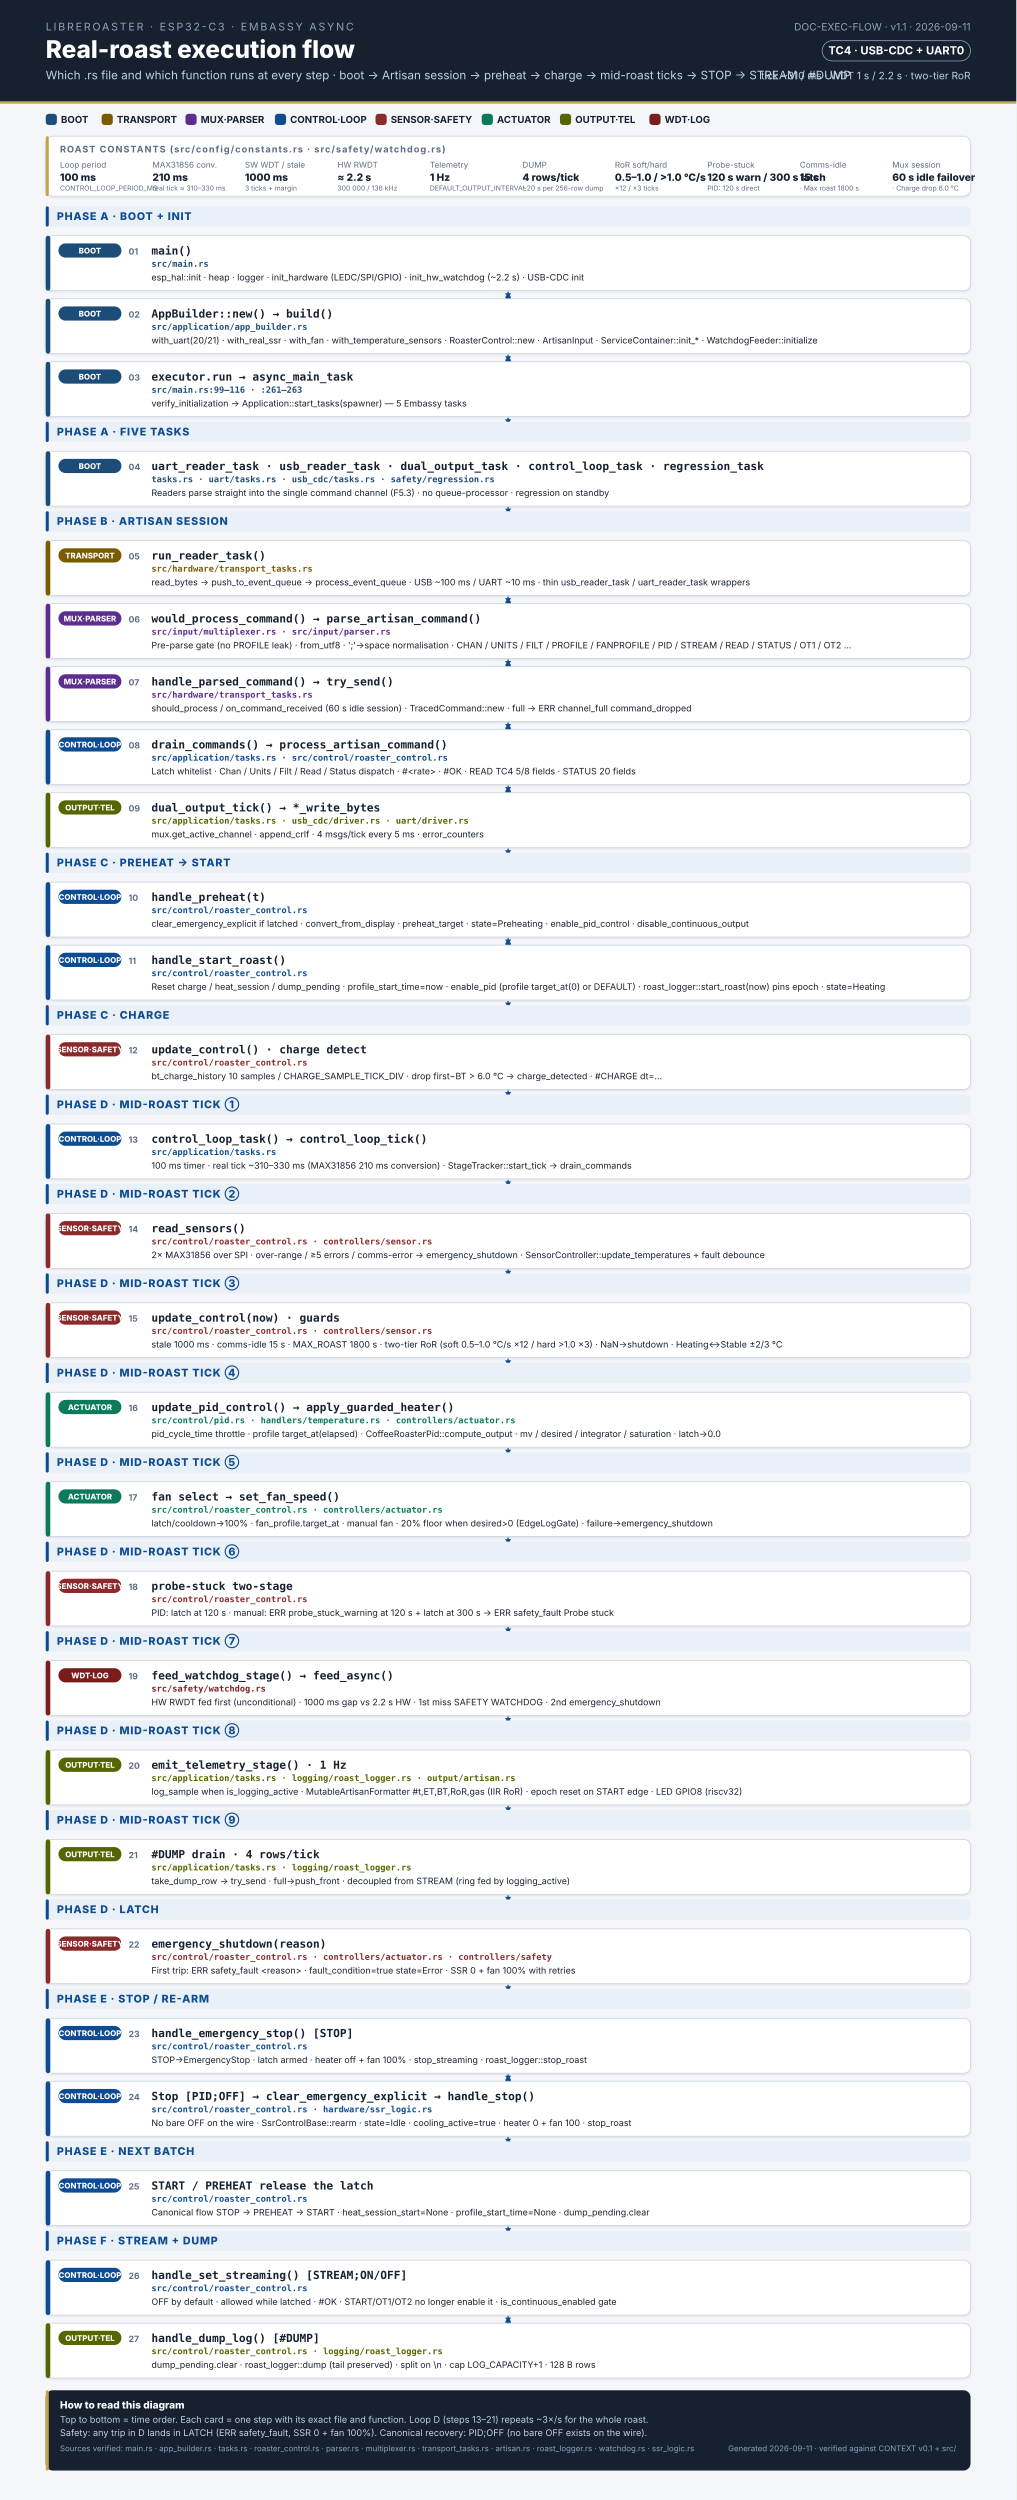
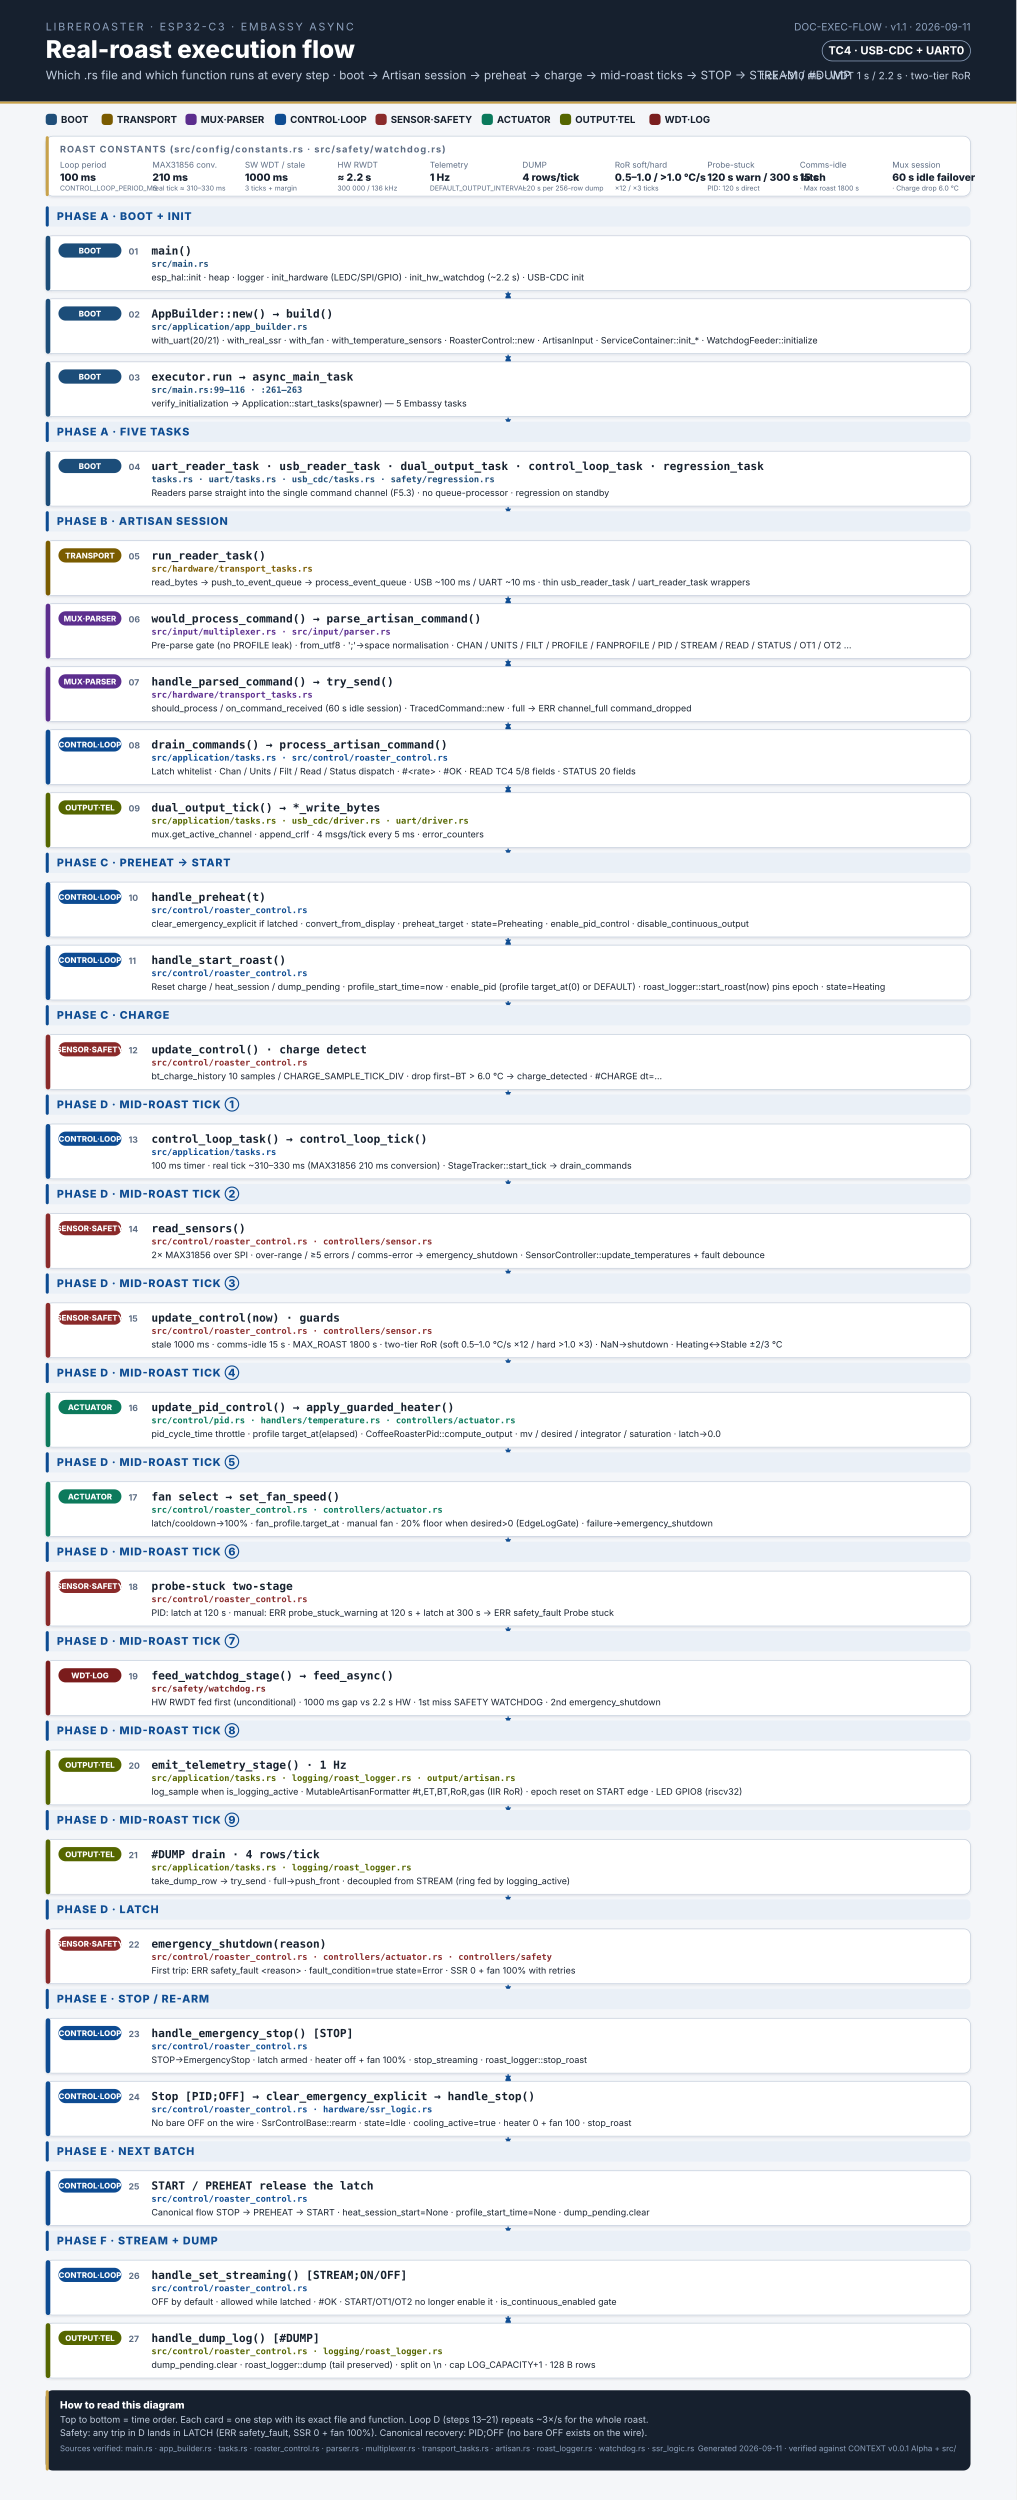
<svg xmlns="http://www.w3.org/2000/svg" width="2000" height="4920" viewBox="0 0 2000 4920" font-family="Inter, 'Segoe UI', Helvetica, Arial, sans-serif">
  <defs>
    <filter id="card" x="-2%" y="-4%" width="104%" height="110%">
      <feDropShadow dx="0" dy="2" stdDeviation="3" flood-color="#16202E" flood-opacity="0.10" />
    </filter>
  </defs>
  <rect width="2000" height="4920" fill="#F4F6F9" />
  <rect x="0" y="0" width="2000" height="200" fill="#16202E" />
  <rect x="0" y="200" width="2000" height="4" fill="#C8A24B" />
  <text x="90" y="60" fill="#8FA3BF" font-size="21" letter-spacing="3.5">LIBREROASTER · ESP32-C3 · EMBASSY ASYNC</text>
  <text x="90" y="114" fill="#FFFFFF" font-size="48" font-weight="800">Real-roast execution flow</text>
  <text x="90" y="156" fill="#C6D2E3" font-size="23">Which .rs file and which function runs at every step · boot → Artisan session → preheat → charge → mid-roast ticks → STOP → STREAM / #DUMP</text>
  <text x="1910" y="60" fill="#8FA3BF" font-size="20" text-anchor="end">DOC-EXEC-FLOW · v1.1 · 2026-09-11</text>
  <rect x="1618" y="80" width="292" height="40" rx="20" fill="none" stroke="#8FA3BF" stroke-width="1.5" />
  <text x="1764" y="107" fill="#FFFFFF" font-size="22" font-weight="700" text-anchor="middle">TC4 · USB-CDC + UART0</text>
  <text x="1910" y="156" fill="#C6D2E3" font-size="20" text-anchor="end">tick ~310 ms · WDT 1 s / 2.2 s · two-tier RoR</text>
  <g font-size="19" font-weight="700">
    <rect x="90" y="224" width="22" height="22" rx="6" fill="#1F4E79" />
    <text x="120" y="242" fill="#16202E">BOOT</text>
    <rect x="200" y="224" width="22" height="22" rx="6" fill="#7A5B00" />
    <text x="230" y="242" fill="#16202E">TRANSPORT</text>
    <rect x="365" y="224" width="22" height="22" rx="6" fill="#5B2D8E" />
    <text x="395" y="242" fill="#16202E">MUX·PARSER</text>
    <rect x="541" y="224" width="22" height="22" rx="6" fill="#0E4C92" />
    <text x="571" y="242" fill="#16202E">CONTROL·LOOP</text>
    <rect x="739" y="224" width="22" height="22" rx="6" fill="#8A2B2B" />
    <text x="769" y="242" fill="#16202E">SENSOR·SAFETY</text>
    <rect x="948" y="224" width="22" height="22" rx="6" fill="#0A7A5C" />
    <text x="978" y="242" fill="#16202E">ACTUATOR</text>
    <rect x="1102" y="224" width="22" height="22" rx="6" fill="#556600" />
    <text x="1132" y="242" fill="#16202E">OUTPUT·TEL</text>
    <rect x="1278" y="224" width="22" height="22" rx="6" fill="#7A1F1F" />
    <text x="1308" y="242" fill="#16202E">WDT·LOG</text>
  </g>
  <rect x="90" y="268" width="1820" height="118" rx="14" fill="#FFFFFF" stroke="#C9D2DE" stroke-width="1.5" filter="url(#card)" />
  <rect x="90" y="268" width="6" height="118" rx="3" fill="#C8A24B" />
  <text x="118" y="300" fill="#5B6B82" font-size="18" font-weight="700" letter-spacing="2">ROAST CONSTANTS (src/config/constants.rs · src/safety/watchdog.rs)</text>
  <text x="118" y="330" fill="#5B6B82" font-size="16">Loop period</text>
  <text x="118" y="356" fill="#16202E" font-size="20" font-weight="800">100 ms</text>
  <text x="118" y="375" fill="#5B6B82" font-size="13.5">CONTROL_LOOP_PERIOD_MS</text>
  <text x="300" y="330" fill="#5B6B82" font-size="16">MAX31856 conv.</text>
  <text x="300" y="356" fill="#16202E" font-size="20" font-weight="800">210 ms</text>
  <text x="300" y="375" fill="#5B6B82" font-size="13.5">real tick ≈ 310–330 ms</text>
  <text x="482" y="330" fill="#5B6B82" font-size="16">SW WDT / stale</text>
  <text x="482" y="356" fill="#16202E" font-size="20" font-weight="800">1000 ms</text>
  <text x="482" y="375" fill="#5B6B82" font-size="13.5">3 ticks + margin</text>
  <text x="664" y="330" fill="#5B6B82" font-size="16">HW RWDT</text>
  <text x="664" y="356" fill="#16202E" font-size="20" font-weight="800">≈ 2.2 s</text>
  <text x="664" y="375" fill="#5B6B82" font-size="13.5">300 000 / 136 kHz</text>
  <text x="846" y="330" fill="#5B6B82" font-size="16">Telemetry</text>
  <text x="846" y="356" fill="#16202E" font-size="20" font-weight="800">1 Hz</text>
  <text x="846" y="375" fill="#5B6B82" font-size="13.5">DEFAULT_OUTPUT_INTERVAL</text>
  <text x="1028" y="330" fill="#5B6B82" font-size="16">DUMP</text>
  <text x="1028" y="356" fill="#16202E" font-size="20" font-weight="800">4 rows/tick</text>
  <text x="1028" y="375" fill="#5B6B82" font-size="13.5">~20 s per 256-row dump</text>
  <text x="1210" y="330" fill="#5B6B82" font-size="16">RoR soft/hard</text>
  <text x="1210" y="356" fill="#16202E" font-size="20" font-weight="800">0.5–1.0 / &gt;1.0 °C/s</text>
  <text x="1210" y="375" fill="#5B6B82" font-size="13.5">×12 / ×3 ticks</text>
  <text x="1392" y="330" fill="#5B6B82" font-size="16">Probe-stuck</text>
  <text x="1392" y="356" fill="#16202E" font-size="20" font-weight="800">120 s warn / 300 s latch</text>
  <text x="1392" y="375" fill="#5B6B82" font-size="13.5">PID: 120 s direct</text>
  <text x="1574" y="330" fill="#5B6B82" font-size="16">Comms-idle</text>
  <text x="1574" y="356" fill="#16202E" font-size="20" font-weight="800">15 s</text>
  <text x="1574" y="375" fill="#5B6B82" font-size="13.5">· Max roast 1800 s</text>
  <text x="1756" y="330" fill="#5B6B82" font-size="16">Mux session</text>
  <text x="1756" y="356" fill="#16202E" font-size="20" font-weight="800">60 s idle failover</text>
  <text x="1756" y="375" fill="#5B6B82" font-size="13.5">· Charge drop 6.0 °C</text>
  <rect x="90" y="406" width="1820" height="40" rx="9" fill="#EAF0F7" />
  <rect x="90" y="406" width="6" height="40" rx="3" fill="#0E4C92" />
  <text x="112" y="433" fill="#0E4C92" font-size="21" font-weight="800" letter-spacing="1.5">PHASE A · BOOT + INIT</text>
  <g filter="url(#card)">
    <rect x="90" y="464" width="1820" height="108" rx="13" fill="#FFFFFF" stroke="#C9D2DE" stroke-width="1.5" />
    <rect x="90" y="464" width="9" height="108" rx="4.5" fill="#1F4E79" />
    <rect x="115" y="479" width="124" height="28" rx="14" fill="#1F4E79" />
    <text x="177" y="499" fill="#fff" font-size="15.5" font-weight="800" text-anchor="middle">BOOT</text>
    <text x="253" y="501" fill="#5B6B82" font-size="17" font-weight="700">01</text>
    <text x="298" y="501" fill="#16202E" font-size="22" font-weight="800" font-family="'JetBrains Mono', Consolas, monospace">main()</text>
    <text x="298" y="525" fill="#1F4E79" font-size="17" font-weight="700" font-family="'JetBrains Mono', Consolas, monospace">src/main.rs</text>
    <text x="298" y="552" fill="#16202E" font-size="17.5">esp_hal::init · heap · logger · init_hardware (LEDC/SPI/GPIO) · init_hw_watchdog (~2.2 s) · USB-CDC init</text>
  </g>
  <line x1="1000" y1="574" x2="1000" y2="586" stroke="#0E4C92" stroke-width="2.5" />
  <circle cx="1000" cy="586" r="5.5" fill="#0E4C92" />
  <polygon points="994,577 1006,577 1000,586" fill="#0E4C92" />
  <g filter="url(#card)">
    <rect x="90" y="588" width="1820" height="108" rx="13" fill="#FFFFFF" stroke="#C9D2DE" stroke-width="1.5" />
    <rect x="90" y="588" width="9" height="108" rx="4.5" fill="#1F4E79" />
    <rect x="115" y="603" width="124" height="28" rx="14" fill="#1F4E79" />
    <text x="177" y="623" fill="#fff" font-size="15.5" font-weight="800" text-anchor="middle">BOOT</text>
    <text x="253" y="625" fill="#5B6B82" font-size="17" font-weight="700">02</text>
    <text x="298" y="625" fill="#16202E" font-size="22" font-weight="800" font-family="'JetBrains Mono', Consolas, monospace">AppBuilder::new() → build()</text>
    <text x="298" y="649" fill="#1F4E79" font-size="17" font-weight="700" font-family="'JetBrains Mono', Consolas, monospace">src/application/app_builder.rs</text>
    <text x="298" y="676" fill="#16202E" font-size="17.5">with_uart(20/21) · with_real_ssr · with_fan · with_temperature_sensors · RoasterControl::new · ArtisanInput · ServiceContainer::init_* · WatchdogFeeder::initialize</text>
  </g>
  <line x1="1000" y1="698" x2="1000" y2="710" stroke="#0E4C92" stroke-width="2.5" />
  <circle cx="1000" cy="710" r="5.5" fill="#0E4C92" />
  <polygon points="994,701 1006,701 1000,710" fill="#0E4C92" />
  <g filter="url(#card)">
    <rect x="90" y="712" width="1820" height="108" rx="13" fill="#FFFFFF" stroke="#C9D2DE" stroke-width="1.5" />
    <rect x="90" y="712" width="9" height="108" rx="4.5" fill="#1F4E79" />
    <rect x="115" y="727" width="124" height="28" rx="14" fill="#1F4E79" />
    <text x="177" y="747" fill="#fff" font-size="15.5" font-weight="800" text-anchor="middle">BOOT</text>
    <text x="253" y="749" fill="#5B6B82" font-size="17" font-weight="700">03</text>
    <text x="298" y="749" fill="#16202E" font-size="22" font-weight="800" font-family="'JetBrains Mono', Consolas, monospace">executor.run → async_main_task</text>
    <text x="298" y="773" fill="#1F4E79" font-size="17" font-weight="700" font-family="'JetBrains Mono', Consolas, monospace">src/main.rs:99–116 · :261–263</text>
    <text x="298" y="800" fill="#16202E" font-size="17.5">verify_initialization → Application::start_tasks(spawner) — 5 Embassy tasks</text>
  </g>
  <line x1="1000" y1="822" x2="1000" y2="834" stroke="#0E4C92" stroke-width="2.5" />
  <circle cx="1000" cy="834" r="5.5" fill="#0E4C92" />
  <polygon points="994,825 1006,825 1000,834" fill="#0E4C92" />
  <rect x="90" y="830" width="1820" height="40" rx="9" fill="#EAF0F7" />
  <rect x="90" y="830" width="6" height="40" rx="3" fill="#0E4C92" />
  <text x="112" y="857" fill="#0E4C92" font-size="21" font-weight="800" letter-spacing="1.5">PHASE A · FIVE TASKS</text>
  <g filter="url(#card)">
    <rect x="90" y="888" width="1820" height="108" rx="13" fill="#FFFFFF" stroke="#C9D2DE" stroke-width="1.5" />
    <rect x="90" y="888" width="9" height="108" rx="4.5" fill="#1F4E79" />
    <rect x="115" y="903" width="124" height="28" rx="14" fill="#1F4E79" />
    <text x="177" y="923" fill="#fff" font-size="15.5" font-weight="800" text-anchor="middle">BOOT</text>
    <text x="253" y="925" fill="#5B6B82" font-size="17" font-weight="700">04</text>
    <text x="298" y="925" fill="#16202E" font-size="22" font-weight="800" font-family="'JetBrains Mono', Consolas, monospace">uart_reader_task · usb_reader_task · dual_output_task · control_loop_task · regression_task</text>
    <text x="298" y="949" fill="#1F4E79" font-size="17" font-weight="700" font-family="'JetBrains Mono', Consolas, monospace">tasks.rs · uart/tasks.rs · usb_cdc/tasks.rs · safety/regression.rs</text>
    <text x="298" y="976" fill="#16202E" font-size="17.5">Readers parse straight into the single command channel (F5.3) · no queue-processor · regression on standby</text>
  </g>
  <line x1="1000" y1="998" x2="1000" y2="1010" stroke="#0E4C92" stroke-width="2.5" />
  <circle cx="1000" cy="1010" r="5.5" fill="#0E4C92" />
  <polygon points="994,1001 1006,1001 1000,1010" fill="#0E4C92" />
  <rect x="90" y="1006" width="1820" height="40" rx="9" fill="#EAF0F7" />
  <rect x="90" y="1006" width="6" height="40" rx="3" fill="#0E4C92" />
  <text x="112" y="1033" fill="#0E4C92" font-size="21" font-weight="800" letter-spacing="1.5">PHASE B · ARTISAN SESSION</text>
  <g filter="url(#card)">
    <rect x="90" y="1064" width="1820" height="108" rx="13" fill="#FFFFFF" stroke="#C9D2DE" stroke-width="1.5" />
    <rect x="90" y="1064" width="9" height="108" rx="4.5" fill="#7A5B00" />
    <rect x="115" y="1079" width="124" height="28" rx="14" fill="#7A5B00" />
    <text x="177" y="1099" fill="#fff" font-size="15.5" font-weight="800" text-anchor="middle">TRANSPORT</text>
    <text x="253" y="1101" fill="#5B6B82" font-size="17" font-weight="700">05</text>
    <text x="298" y="1101" fill="#16202E" font-size="22" font-weight="800" font-family="'JetBrains Mono', Consolas, monospace">run_reader_task()</text>
    <text x="298" y="1125" fill="#7A5B00" font-size="17" font-weight="700" font-family="'JetBrains Mono', Consolas, monospace">src/hardware/transport_tasks.rs</text>
    <text x="298" y="1152" fill="#16202E" font-size="17.5">read_bytes → push_to_event_queue → process_event_queue · USB ~100 ms / UART ~10 ms · thin usb_reader_task / uart_reader_task wrappers</text>
  </g>
  <line x1="1000" y1="1174" x2="1000" y2="1186" stroke="#0E4C92" stroke-width="2.5" />
  <circle cx="1000" cy="1186" r="5.5" fill="#0E4C92" />
  <polygon points="994,1177 1006,1177 1000,1186" fill="#0E4C92" />
  <g filter="url(#card)">
    <rect x="90" y="1188" width="1820" height="108" rx="13" fill="#FFFFFF" stroke="#C9D2DE" stroke-width="1.5" />
    <rect x="90" y="1188" width="9" height="108" rx="4.5" fill="#5B2D8E" />
    <rect x="115" y="1203" width="124" height="28" rx="14" fill="#5B2D8E" />
    <text x="177" y="1223" fill="#fff" font-size="15.5" font-weight="800" text-anchor="middle">MUX·PARSER</text>
    <text x="253" y="1225" fill="#5B6B82" font-size="17" font-weight="700">06</text>
    <text x="298" y="1225" fill="#16202E" font-size="22" font-weight="800" font-family="'JetBrains Mono', Consolas, monospace">would_process_command() → parse_artisan_command()</text>
    <text x="298" y="1249" fill="#5B2D8E" font-size="17" font-weight="700" font-family="'JetBrains Mono', Consolas, monospace">src/input/multiplexer.rs · src/input/parser.rs</text>
    <text x="298" y="1276" fill="#16202E" font-size="17.5">Pre-parse gate (no PROFILE leak) · from_utf8 · ';'→space normalisation · CHAN / UNITS / FILT / PROFILE / FANPROFILE / PID / STREAM / READ / STATUS / OT1 / OT2 …</text>
  </g>
  <line x1="1000" y1="1298" x2="1000" y2="1310" stroke="#0E4C92" stroke-width="2.5" />
  <circle cx="1000" cy="1310" r="5.5" fill="#0E4C92" />
  <polygon points="994,1301 1006,1301 1000,1310" fill="#0E4C92" />
  <g filter="url(#card)">
    <rect x="90" y="1312" width="1820" height="108" rx="13" fill="#FFFFFF" stroke="#C9D2DE" stroke-width="1.5" />
    <rect x="90" y="1312" width="9" height="108" rx="4.5" fill="#5B2D8E" />
    <rect x="115" y="1327" width="124" height="28" rx="14" fill="#5B2D8E" />
    <text x="177" y="1347" fill="#fff" font-size="15.5" font-weight="800" text-anchor="middle">MUX·PARSER</text>
    <text x="253" y="1349" fill="#5B6B82" font-size="17" font-weight="700">07</text>
    <text x="298" y="1349" fill="#16202E" font-size="22" font-weight="800" font-family="'JetBrains Mono', Consolas, monospace">handle_parsed_command() → try_send()</text>
    <text x="298" y="1373" fill="#5B2D8E" font-size="17" font-weight="700" font-family="'JetBrains Mono', Consolas, monospace">src/hardware/transport_tasks.rs</text>
    <text x="298" y="1400" fill="#16202E" font-size="17.5">should_process / on_command_received (60 s idle session) · TracedCommand::new · full → ERR channel_full command_dropped</text>
  </g>
  <line x1="1000" y1="1422" x2="1000" y2="1434" stroke="#0E4C92" stroke-width="2.5" />
  <circle cx="1000" cy="1434" r="5.5" fill="#0E4C92" />
  <polygon points="994,1425 1006,1425 1000,1434" fill="#0E4C92" />
  <g filter="url(#card)">
    <rect x="90" y="1436" width="1820" height="108" rx="13" fill="#FFFFFF" stroke="#C9D2DE" stroke-width="1.5" />
    <rect x="90" y="1436" width="9" height="108" rx="4.5" fill="#0E4C92" />
    <rect x="115" y="1451" width="124" height="28" rx="14" fill="#0E4C92" />
    <text x="177" y="1471" fill="#fff" font-size="15.5" font-weight="800" text-anchor="middle">CONTROL·LOOP</text>
    <text x="253" y="1473" fill="#5B6B82" font-size="17" font-weight="700">08</text>
    <text x="298" y="1473" fill="#16202E" font-size="22" font-weight="800" font-family="'JetBrains Mono', Consolas, monospace">drain_commands() → process_artisan_command()</text>
    <text x="298" y="1497" fill="#0E4C92" font-size="17" font-weight="700" font-family="'JetBrains Mono', Consolas, monospace">src/application/tasks.rs · src/control/roaster_control.rs</text>
    <text x="298" y="1524" fill="#16202E" font-size="17.5">Latch whitelist · Chan / Units / Filt / Read / Status dispatch · #&lt;rate&gt; · #OK · READ TC4 5/8 fields · STATUS 20 fields</text>
  </g>
  <line x1="1000" y1="1546" x2="1000" y2="1558" stroke="#0E4C92" stroke-width="2.5" />
  <circle cx="1000" cy="1558" r="5.5" fill="#0E4C92" />
  <polygon points="994,1549 1006,1549 1000,1558" fill="#0E4C92" />
  <g filter="url(#card)">
    <rect x="90" y="1560" width="1820" height="108" rx="13" fill="#FFFFFF" stroke="#C9D2DE" stroke-width="1.5" />
    <rect x="90" y="1560" width="9" height="108" rx="4.5" fill="#556600" />
    <rect x="115" y="1575" width="124" height="28" rx="14" fill="#556600" />
    <text x="177" y="1595" fill="#fff" font-size="15.5" font-weight="800" text-anchor="middle">OUTPUT·TEL</text>
    <text x="253" y="1597" fill="#5B6B82" font-size="17" font-weight="700">09</text>
    <text x="298" y="1597" fill="#16202E" font-size="22" font-weight="800" font-family="'JetBrains Mono', Consolas, monospace">dual_output_tick() → *_write_bytes</text>
    <text x="298" y="1621" fill="#556600" font-size="17" font-weight="700" font-family="'JetBrains Mono', Consolas, monospace">src/application/tasks.rs · usb_cdc/driver.rs · uart/driver.rs</text>
    <text x="298" y="1648" fill="#16202E" font-size="17.5">mux.get_active_channel · append_crlf · 4 msgs/tick every 5 ms · error_counters</text>
  </g>
  <line x1="1000" y1="1670" x2="1000" y2="1682" stroke="#0E4C92" stroke-width="2.5" />
  <circle cx="1000" cy="1682" r="5.5" fill="#0E4C92" />
  <polygon points="994,1673 1006,1673 1000,1682" fill="#0E4C92" />
  <rect x="90" y="1678" width="1820" height="40" rx="9" fill="#EAF0F7" />
  <rect x="90" y="1678" width="6" height="40" rx="3" fill="#0E4C92" />
  <text x="112" y="1705" fill="#0E4C92" font-size="21" font-weight="800" letter-spacing="1.5">PHASE C · PREHEAT → START</text>
  <g filter="url(#card)">
    <rect x="90" y="1736" width="1820" height="108" rx="13" fill="#FFFFFF" stroke="#C9D2DE" stroke-width="1.5" />
    <rect x="90" y="1736" width="9" height="108" rx="4.5" fill="#0E4C92" />
    <rect x="115" y="1751" width="124" height="28" rx="14" fill="#0E4C92" />
    <text x="177" y="1771" fill="#fff" font-size="15.5" font-weight="800" text-anchor="middle">CONTROL·LOOP</text>
    <text x="253" y="1773" fill="#5B6B82" font-size="17" font-weight="700">10</text>
    <text x="298" y="1773" fill="#16202E" font-size="22" font-weight="800" font-family="'JetBrains Mono', Consolas, monospace">handle_preheat(t)</text>
    <text x="298" y="1797" fill="#0E4C92" font-size="17" font-weight="700" font-family="'JetBrains Mono', Consolas, monospace">src/control/roaster_control.rs</text>
    <text x="298" y="1824" fill="#16202E" font-size="17.5">clear_emergency_explicit if latched · convert_from_display · preheat_target · state=Preheating · enable_pid_control · disable_continuous_output</text>
  </g>
  <line x1="1000" y1="1846" x2="1000" y2="1858" stroke="#0E4C92" stroke-width="2.5" />
  <circle cx="1000" cy="1858" r="5.5" fill="#0E4C92" />
  <polygon points="994,1849 1006,1849 1000,1858" fill="#0E4C92" />
  <g filter="url(#card)">
    <rect x="90" y="1860" width="1820" height="108" rx="13" fill="#FFFFFF" stroke="#C9D2DE" stroke-width="1.5" />
    <rect x="90" y="1860" width="9" height="108" rx="4.5" fill="#0E4C92" />
    <rect x="115" y="1875" width="124" height="28" rx="14" fill="#0E4C92" />
    <text x="177" y="1895" fill="#fff" font-size="15.5" font-weight="800" text-anchor="middle">CONTROL·LOOP</text>
    <text x="253" y="1897" fill="#5B6B82" font-size="17" font-weight="700">11</text>
    <text x="298" y="1897" fill="#16202E" font-size="22" font-weight="800" font-family="'JetBrains Mono', Consolas, monospace">handle_start_roast()</text>
    <text x="298" y="1921" fill="#0E4C92" font-size="17" font-weight="700" font-family="'JetBrains Mono', Consolas, monospace">src/control/roaster_control.rs</text>
    <text x="298" y="1948" fill="#16202E" font-size="17.5">Reset charge / heat_session / dump_pending · profile_start_time=now · enable_pid (profile target_at(0) or DEFAULT) · roast_logger::start_roast(now) pins epoch · state=Heating</text>
  </g>
  <line x1="1000" y1="1970" x2="1000" y2="1982" stroke="#0E4C92" stroke-width="2.5" />
  <circle cx="1000" cy="1982" r="5.5" fill="#0E4C92" />
  <polygon points="994,1973 1006,1973 1000,1982" fill="#0E4C92" />
  <rect x="90" y="1978" width="1820" height="40" rx="9" fill="#EAF0F7" />
  <rect x="90" y="1978" width="6" height="40" rx="3" fill="#0E4C92" />
  <text x="112" y="2005" fill="#0E4C92" font-size="21" font-weight="800" letter-spacing="1.5">PHASE C · CHARGE</text>
  <g filter="url(#card)">
    <rect x="90" y="2036" width="1820" height="108" rx="13" fill="#FFFFFF" stroke="#C9D2DE" stroke-width="1.5" />
    <rect x="90" y="2036" width="9" height="108" rx="4.5" fill="#8A2B2B" />
    <rect x="115" y="2051" width="124" height="28" rx="14" fill="#8A2B2B" />
    <text x="177" y="2071" fill="#fff" font-size="15.5" font-weight="800" text-anchor="middle">SENSOR·SAFETY</text>
    <text x="253" y="2073" fill="#5B6B82" font-size="17" font-weight="700">12</text>
    <text x="298" y="2073" fill="#16202E" font-size="22" font-weight="800" font-family="'JetBrains Mono', Consolas, monospace">update_control() · charge detect</text>
    <text x="298" y="2097" fill="#8A2B2B" font-size="17" font-weight="700" font-family="'JetBrains Mono', Consolas, monospace">src/control/roaster_control.rs</text>
    <text x="298" y="2124" fill="#16202E" font-size="17.5">bt_charge_history 10 samples / CHARGE_SAMPLE_TICK_DIV · drop first−BT &gt; 6.0 °C → charge_detected · #CHARGE dt=…</text>
  </g>
  <line x1="1000" y1="2146" x2="1000" y2="2158" stroke="#0E4C92" stroke-width="2.5" />
  <circle cx="1000" cy="2158" r="5.5" fill="#0E4C92" />
  <polygon points="994,2149 1006,2149 1000,2158" fill="#0E4C92" />
  <rect x="90" y="2154" width="1820" height="40" rx="9" fill="#EAF0F7" />
  <rect x="90" y="2154" width="6" height="40" rx="3" fill="#0E4C92" />
  <text x="112" y="2181" fill="#0E4C92" font-size="21" font-weight="800" letter-spacing="1.5">PHASE D · MID-ROAST TICK ①</text>
  <g filter="url(#card)">
    <rect x="90" y="2212" width="1820" height="108" rx="13" fill="#FFFFFF" stroke="#C9D2DE" stroke-width="1.5" />
    <rect x="90" y="2212" width="9" height="108" rx="4.5" fill="#0E4C92" />
    <rect x="115" y="2227" width="124" height="28" rx="14" fill="#0E4C92" />
    <text x="177" y="2247" fill="#fff" font-size="15.5" font-weight="800" text-anchor="middle">CONTROL·LOOP</text>
    <text x="253" y="2249" fill="#5B6B82" font-size="17" font-weight="700">13</text>
    <text x="298" y="2249" fill="#16202E" font-size="22" font-weight="800" font-family="'JetBrains Mono', Consolas, monospace">control_loop_task() → control_loop_tick()</text>
    <text x="298" y="2273" fill="#0E4C92" font-size="17" font-weight="700" font-family="'JetBrains Mono', Consolas, monospace">src/application/tasks.rs</text>
    <text x="298" y="2300" fill="#16202E" font-size="17.5">100 ms timer · real tick ~310–330 ms (MAX31856 210 ms conversion) · StageTracker::start_tick → drain_commands</text>
  </g>
  <line x1="1000" y1="2322" x2="1000" y2="2334" stroke="#0E4C92" stroke-width="2.5" />
  <circle cx="1000" cy="2334" r="5.5" fill="#0E4C92" />
  <polygon points="994,2325 1006,2325 1000,2334" fill="#0E4C92" />
  <rect x="90" y="2330" width="1820" height="40" rx="9" fill="#EAF0F7" />
  <rect x="90" y="2330" width="6" height="40" rx="3" fill="#0E4C92" />
  <text x="112" y="2357" fill="#0E4C92" font-size="21" font-weight="800" letter-spacing="1.5">PHASE D · MID-ROAST TICK ②</text>
  <g filter="url(#card)">
    <rect x="90" y="2388" width="1820" height="108" rx="13" fill="#FFFFFF" stroke="#C9D2DE" stroke-width="1.5" />
    <rect x="90" y="2388" width="9" height="108" rx="4.5" fill="#8A2B2B" />
    <rect x="115" y="2403" width="124" height="28" rx="14" fill="#8A2B2B" />
    <text x="177" y="2423" fill="#fff" font-size="15.5" font-weight="800" text-anchor="middle">SENSOR·SAFETY</text>
    <text x="253" y="2425" fill="#5B6B82" font-size="17" font-weight="700">14</text>
    <text x="298" y="2425" fill="#16202E" font-size="22" font-weight="800" font-family="'JetBrains Mono', Consolas, monospace">read_sensors()</text>
    <text x="298" y="2449" fill="#8A2B2B" font-size="17" font-weight="700" font-family="'JetBrains Mono', Consolas, monospace">src/control/roaster_control.rs · controllers/sensor.rs</text>
    <text x="298" y="2476" fill="#16202E" font-size="17.5">2× MAX31856 over SPI · over-range / ≥5 errors / comms-error → emergency_shutdown · SensorController::update_temperatures + fault debounce</text>
  </g>
  <line x1="1000" y1="2498" x2="1000" y2="2510" stroke="#0E4C92" stroke-width="2.5" />
  <circle cx="1000" cy="2510" r="5.5" fill="#0E4C92" />
  <polygon points="994,2501 1006,2501 1000,2510" fill="#0E4C92" />
  <rect x="90" y="2506" width="1820" height="40" rx="9" fill="#EAF0F7" />
  <rect x="90" y="2506" width="6" height="40" rx="3" fill="#0E4C92" />
  <text x="112" y="2533" fill="#0E4C92" font-size="21" font-weight="800" letter-spacing="1.5">PHASE D · MID-ROAST TICK ③</text>
  <g filter="url(#card)">
    <rect x="90" y="2564" width="1820" height="108" rx="13" fill="#FFFFFF" stroke="#C9D2DE" stroke-width="1.5" />
    <rect x="90" y="2564" width="9" height="108" rx="4.5" fill="#8A2B2B" />
    <rect x="115" y="2579" width="124" height="28" rx="14" fill="#8A2B2B" />
    <text x="177" y="2599" fill="#fff" font-size="15.5" font-weight="800" text-anchor="middle">SENSOR·SAFETY</text>
    <text x="253" y="2601" fill="#5B6B82" font-size="17" font-weight="700">15</text>
    <text x="298" y="2601" fill="#16202E" font-size="22" font-weight="800" font-family="'JetBrains Mono', Consolas, monospace">update_control(now) · guards</text>
    <text x="298" y="2625" fill="#8A2B2B" font-size="17" font-weight="700" font-family="'JetBrains Mono', Consolas, monospace">src/control/roaster_control.rs · controllers/sensor.rs</text>
    <text x="298" y="2652" fill="#16202E" font-size="17.5">stale 1000 ms · comms-idle 15 s · MAX_ROAST 1800 s · two-tier RoR (soft 0.5–1.0 °C/s ×12 / hard &gt;1.0 ×3) · NaN→shutdown · Heating↔Stable ±2/3 °C</text>
  </g>
  <line x1="1000" y1="2674" x2="1000" y2="2686" stroke="#0E4C92" stroke-width="2.5" />
  <circle cx="1000" cy="2686" r="5.5" fill="#0E4C92" />
  <polygon points="994,2677 1006,2677 1000,2686" fill="#0E4C92" />
  <rect x="90" y="2682" width="1820" height="40" rx="9" fill="#EAF0F7" />
  <rect x="90" y="2682" width="6" height="40" rx="3" fill="#0E4C92" />
  <text x="112" y="2709" fill="#0E4C92" font-size="21" font-weight="800" letter-spacing="1.5">PHASE D · MID-ROAST TICK ④</text>
  <g filter="url(#card)">
    <rect x="90" y="2740" width="1820" height="108" rx="13" fill="#FFFFFF" stroke="#C9D2DE" stroke-width="1.5" />
    <rect x="90" y="2740" width="9" height="108" rx="4.5" fill="#0A7A5C" />
    <rect x="115" y="2755" width="124" height="28" rx="14" fill="#0A7A5C" />
    <text x="177" y="2775" fill="#fff" font-size="15.5" font-weight="800" text-anchor="middle">ACTUATOR</text>
    <text x="253" y="2777" fill="#5B6B82" font-size="17" font-weight="700">16</text>
    <text x="298" y="2777" fill="#16202E" font-size="22" font-weight="800" font-family="'JetBrains Mono', Consolas, monospace">update_pid_control() → apply_guarded_heater()</text>
    <text x="298" y="2801" fill="#0A7A5C" font-size="17" font-weight="700" font-family="'JetBrains Mono', Consolas, monospace">src/control/pid.rs · handlers/temperature.rs · controllers/actuator.rs</text>
    <text x="298" y="2828" fill="#16202E" font-size="17.5">pid_cycle_time throttle · profile target_at(elapsed) · CoffeeRoasterPid::compute_output · mv / desired / integrator / saturation · latch→0.0</text>
  </g>
  <line x1="1000" y1="2850" x2="1000" y2="2862" stroke="#0E4C92" stroke-width="2.5" />
  <circle cx="1000" cy="2862" r="5.5" fill="#0E4C92" />
  <polygon points="994,2853 1006,2853 1000,2862" fill="#0E4C92" />
  <rect x="90" y="2858" width="1820" height="40" rx="9" fill="#EAF0F7" />
  <rect x="90" y="2858" width="6" height="40" rx="3" fill="#0E4C92" />
  <text x="112" y="2885" fill="#0E4C92" font-size="21" font-weight="800" letter-spacing="1.5">PHASE D · MID-ROAST TICK ⑤</text>
  <g filter="url(#card)">
    <rect x="90" y="2916" width="1820" height="108" rx="13" fill="#FFFFFF" stroke="#C9D2DE" stroke-width="1.5" />
    <rect x="90" y="2916" width="9" height="108" rx="4.5" fill="#0A7A5C" />
    <rect x="115" y="2931" width="124" height="28" rx="14" fill="#0A7A5C" />
    <text x="177" y="2951" fill="#fff" font-size="15.5" font-weight="800" text-anchor="middle">ACTUATOR</text>
    <text x="253" y="2953" fill="#5B6B82" font-size="17" font-weight="700">17</text>
    <text x="298" y="2953" fill="#16202E" font-size="22" font-weight="800" font-family="'JetBrains Mono', Consolas, monospace">fan select → set_fan_speed()</text>
    <text x="298" y="2977" fill="#0A7A5C" font-size="17" font-weight="700" font-family="'JetBrains Mono', Consolas, monospace">src/control/roaster_control.rs · controllers/actuator.rs</text>
    <text x="298" y="3004" fill="#16202E" font-size="17.5">latch/cooldown→100% · fan_profile.target_at · manual fan · 20% floor when desired&gt;0 (EdgeLogGate) · failure→emergency_shutdown</text>
  </g>
  <line x1="1000" y1="3026" x2="1000" y2="3038" stroke="#0E4C92" stroke-width="2.5" />
  <circle cx="1000" cy="3038" r="5.5" fill="#0E4C92" />
  <polygon points="994,3029 1006,3029 1000,3038" fill="#0E4C92" />
  <rect x="90" y="3034" width="1820" height="40" rx="9" fill="#EAF0F7" />
  <rect x="90" y="3034" width="6" height="40" rx="3" fill="#0E4C92" />
  <text x="112" y="3061" fill="#0E4C92" font-size="21" font-weight="800" letter-spacing="1.5">PHASE D · MID-ROAST TICK ⑥</text>
  <g filter="url(#card)">
    <rect x="90" y="3092" width="1820" height="108" rx="13" fill="#FFFFFF" stroke="#C9D2DE" stroke-width="1.5" />
    <rect x="90" y="3092" width="9" height="108" rx="4.5" fill="#8A2B2B" />
    <rect x="115" y="3107" width="124" height="28" rx="14" fill="#8A2B2B" />
    <text x="177" y="3127" fill="#fff" font-size="15.5" font-weight="800" text-anchor="middle">SENSOR·SAFETY</text>
    <text x="253" y="3129" fill="#5B6B82" font-size="17" font-weight="700">18</text>
    <text x="298" y="3129" fill="#16202E" font-size="22" font-weight="800" font-family="'JetBrains Mono', Consolas, monospace">probe-stuck two-stage</text>
    <text x="298" y="3153" fill="#8A2B2B" font-size="17" font-weight="700" font-family="'JetBrains Mono', Consolas, monospace">src/control/roaster_control.rs</text>
    <text x="298" y="3180" fill="#16202E" font-size="17.5">PID: latch at 120 s · manual: ERR probe_stuck_warning at 120 s + latch at 300 s → ERR safety_fault Probe stuck</text>
  </g>
  <line x1="1000" y1="3202" x2="1000" y2="3214" stroke="#0E4C92" stroke-width="2.5" />
  <circle cx="1000" cy="3214" r="5.5" fill="#0E4C92" />
  <polygon points="994,3205 1006,3205 1000,3214" fill="#0E4C92" />
  <rect x="90" y="3210" width="1820" height="40" rx="9" fill="#EAF0F7" />
  <rect x="90" y="3210" width="6" height="40" rx="3" fill="#0E4C92" />
  <text x="112" y="3237" fill="#0E4C92" font-size="21" font-weight="800" letter-spacing="1.5">PHASE D · MID-ROAST TICK ⑦</text>
  <g filter="url(#card)">
    <rect x="90" y="3268" width="1820" height="108" rx="13" fill="#FFFFFF" stroke="#C9D2DE" stroke-width="1.5" />
    <rect x="90" y="3268" width="9" height="108" rx="4.5" fill="#7A1F1F" />
    <rect x="115" y="3283" width="124" height="28" rx="14" fill="#7A1F1F" />
    <text x="177" y="3303" fill="#fff" font-size="15.5" font-weight="800" text-anchor="middle">WDT·LOG</text>
    <text x="253" y="3305" fill="#5B6B82" font-size="17" font-weight="700">19</text>
    <text x="298" y="3305" fill="#16202E" font-size="22" font-weight="800" font-family="'JetBrains Mono', Consolas, monospace">feed_watchdog_stage() → feed_async()</text>
    <text x="298" y="3329" fill="#7A1F1F" font-size="17" font-weight="700" font-family="'JetBrains Mono', Consolas, monospace">src/safety/watchdog.rs</text>
    <text x="298" y="3356" fill="#16202E" font-size="17.5">HW RWDT fed first (unconditional) · 1000 ms gap vs 2.2 s HW · 1st miss SAFETY WATCHDOG · 2nd emergency_shutdown</text>
  </g>
  <line x1="1000" y1="3378" x2="1000" y2="3390" stroke="#0E4C92" stroke-width="2.5" />
  <circle cx="1000" cy="3390" r="5.5" fill="#0E4C92" />
  <polygon points="994,3381 1006,3381 1000,3390" fill="#0E4C92" />
  <rect x="90" y="3386" width="1820" height="40" rx="9" fill="#EAF0F7" />
  <rect x="90" y="3386" width="6" height="40" rx="3" fill="#0E4C92" />
  <text x="112" y="3413" fill="#0E4C92" font-size="21" font-weight="800" letter-spacing="1.5">PHASE D · MID-ROAST TICK ⑧</text>
  <g filter="url(#card)">
    <rect x="90" y="3444" width="1820" height="108" rx="13" fill="#FFFFFF" stroke="#C9D2DE" stroke-width="1.5" />
    <rect x="90" y="3444" width="9" height="108" rx="4.5" fill="#556600" />
    <rect x="115" y="3459" width="124" height="28" rx="14" fill="#556600" />
    <text x="177" y="3479" fill="#fff" font-size="15.5" font-weight="800" text-anchor="middle">OUTPUT·TEL</text>
    <text x="253" y="3481" fill="#5B6B82" font-size="17" font-weight="700">20</text>
    <text x="298" y="3481" fill="#16202E" font-size="22" font-weight="800" font-family="'JetBrains Mono', Consolas, monospace">emit_telemetry_stage() · 1 Hz</text>
    <text x="298" y="3505" fill="#556600" font-size="17" font-weight="700" font-family="'JetBrains Mono', Consolas, monospace">src/application/tasks.rs · logging/roast_logger.rs · output/artisan.rs</text>
    <text x="298" y="3532" fill="#16202E" font-size="17.5">log_sample when is_logging_active · MutableArtisanFormatter #t,ET,BT,RoR,gas (IIR RoR) · epoch reset on START edge · LED GPIO8 (riscv32)</text>
  </g>
  <line x1="1000" y1="3554" x2="1000" y2="3566" stroke="#0E4C92" stroke-width="2.5" />
  <circle cx="1000" cy="3566" r="5.5" fill="#0E4C92" />
  <polygon points="994,3557 1006,3557 1000,3566" fill="#0E4C92" />
  <rect x="90" y="3562" width="1820" height="40" rx="9" fill="#EAF0F7" />
  <rect x="90" y="3562" width="6" height="40" rx="3" fill="#0E4C92" />
  <text x="112" y="3589" fill="#0E4C92" font-size="21" font-weight="800" letter-spacing="1.5">PHASE D · MID-ROAST TICK ⑨</text>
  <g filter="url(#card)">
    <rect x="90" y="3620" width="1820" height="108" rx="13" fill="#FFFFFF" stroke="#C9D2DE" stroke-width="1.5" />
    <rect x="90" y="3620" width="9" height="108" rx="4.5" fill="#556600" />
    <rect x="115" y="3635" width="124" height="28" rx="14" fill="#556600" />
    <text x="177" y="3655" fill="#fff" font-size="15.5" font-weight="800" text-anchor="middle">OUTPUT·TEL</text>
    <text x="253" y="3657" fill="#5B6B82" font-size="17" font-weight="700">21</text>
    <text x="298" y="3657" fill="#16202E" font-size="22" font-weight="800" font-family="'JetBrains Mono', Consolas, monospace">#DUMP drain · 4 rows/tick</text>
    <text x="298" y="3681" fill="#556600" font-size="17" font-weight="700" font-family="'JetBrains Mono', Consolas, monospace">src/application/tasks.rs · logging/roast_logger.rs</text>
    <text x="298" y="3708" fill="#16202E" font-size="17.5">take_dump_row → try_send · full→push_front · decoupled from STREAM (ring fed by logging_active)</text>
  </g>
  <line x1="1000" y1="3730" x2="1000" y2="3742" stroke="#0E4C92" stroke-width="2.5" />
  <circle cx="1000" cy="3742" r="5.5" fill="#0E4C92" />
  <polygon points="994,3733 1006,3733 1000,3742" fill="#0E4C92" />
  <rect x="90" y="3738" width="1820" height="40" rx="9" fill="#EAF0F7" />
  <rect x="90" y="3738" width="6" height="40" rx="3" fill="#0E4C92" />
  <text x="112" y="3765" fill="#0E4C92" font-size="21" font-weight="800" letter-spacing="1.5">PHASE D · LATCH</text>
  <g filter="url(#card)">
    <rect x="90" y="3796" width="1820" height="108" rx="13" fill="#FFFFFF" stroke="#C9D2DE" stroke-width="1.5" />
    <rect x="90" y="3796" width="9" height="108" rx="4.5" fill="#8A2B2B" />
    <rect x="115" y="3811" width="124" height="28" rx="14" fill="#8A2B2B" />
    <text x="177" y="3831" fill="#fff" font-size="15.5" font-weight="800" text-anchor="middle">SENSOR·SAFETY</text>
    <text x="253" y="3833" fill="#5B6B82" font-size="17" font-weight="700">22</text>
    <text x="298" y="3833" fill="#16202E" font-size="22" font-weight="800" font-family="'JetBrains Mono', Consolas, monospace">emergency_shutdown(reason)</text>
    <text x="298" y="3857" fill="#8A2B2B" font-size="17" font-weight="700" font-family="'JetBrains Mono', Consolas, monospace">src/control/roaster_control.rs · controllers/actuator.rs · controllers/safety</text>
    <text x="298" y="3884" fill="#16202E" font-size="17.5">First trip: ERR safety_fault &lt;reason&gt; · fault_condition=true state=Error · SSR 0 + fan 100% with retries</text>
  </g>
  <line x1="1000" y1="3906" x2="1000" y2="3918" stroke="#0E4C92" stroke-width="2.5" />
  <circle cx="1000" cy="3918" r="5.5" fill="#0E4C92" />
  <polygon points="994,3909 1006,3909 1000,3918" fill="#0E4C92" />
  <rect x="90" y="3914" width="1820" height="40" rx="9" fill="#EAF0F7" />
  <rect x="90" y="3914" width="6" height="40" rx="3" fill="#0E4C92" />
  <text x="112" y="3941" fill="#0E4C92" font-size="21" font-weight="800" letter-spacing="1.5">PHASE E · STOP / RE-ARM</text>
  <g filter="url(#card)">
    <rect x="90" y="3972" width="1820" height="108" rx="13" fill="#FFFFFF" stroke="#C9D2DE" stroke-width="1.5" />
    <rect x="90" y="3972" width="9" height="108" rx="4.5" fill="#0E4C92" />
    <rect x="115" y="3987" width="124" height="28" rx="14" fill="#0E4C92" />
    <text x="177" y="4007" fill="#fff" font-size="15.5" font-weight="800" text-anchor="middle">CONTROL·LOOP</text>
    <text x="253" y="4009" fill="#5B6B82" font-size="17" font-weight="700">23</text>
    <text x="298" y="4009" fill="#16202E" font-size="22" font-weight="800" font-family="'JetBrains Mono', Consolas, monospace">handle_emergency_stop() [STOP]</text>
    <text x="298" y="4033" fill="#0E4C92" font-size="17" font-weight="700" font-family="'JetBrains Mono', Consolas, monospace">src/control/roaster_control.rs</text>
    <text x="298" y="4060" fill="#16202E" font-size="17.5">STOP→EmergencyStop · latch armed · heater off + fan 100% · stop_streaming · roast_logger::stop_roast</text>
  </g>
  <line x1="1000" y1="4082" x2="1000" y2="4094" stroke="#0E4C92" stroke-width="2.5" />
  <circle cx="1000" cy="4094" r="5.5" fill="#0E4C92" />
  <polygon points="994,4085 1006,4085 1000,4094" fill="#0E4C92" />
  <g filter="url(#card)">
    <rect x="90" y="4096" width="1820" height="108" rx="13" fill="#FFFFFF" stroke="#C9D2DE" stroke-width="1.5" />
    <rect x="90" y="4096" width="9" height="108" rx="4.5" fill="#0E4C92" />
    <rect x="115" y="4111" width="124" height="28" rx="14" fill="#0E4C92" />
    <text x="177" y="4131" fill="#fff" font-size="15.5" font-weight="800" text-anchor="middle">CONTROL·LOOP</text>
    <text x="253" y="4133" fill="#5B6B82" font-size="17" font-weight="700">24</text>
    <text x="298" y="4133" fill="#16202E" font-size="22" font-weight="800" font-family="'JetBrains Mono', Consolas, monospace">Stop [PID;OFF] → clear_emergency_explicit → handle_stop()</text>
    <text x="298" y="4157" fill="#0E4C92" font-size="17" font-weight="700" font-family="'JetBrains Mono', Consolas, monospace">src/control/roaster_control.rs · hardware/ssr_logic.rs</text>
    <text x="298" y="4184" fill="#16202E" font-size="17.5">No bare OFF on the wire · SsrControlBase::rearm · state=Idle · cooling_active=true · heater 0 + fan 100 · stop_roast</text>
  </g>
  <line x1="1000" y1="4206" x2="1000" y2="4218" stroke="#0E4C92" stroke-width="2.5" />
  <circle cx="1000" cy="4218" r="5.5" fill="#0E4C92" />
  <polygon points="994,4209 1006,4209 1000,4218" fill="#0E4C92" />
  <rect x="90" y="4214" width="1820" height="40" rx="9" fill="#EAF0F7" />
  <rect x="90" y="4214" width="6" height="40" rx="3" fill="#0E4C92" />
  <text x="112" y="4241" fill="#0E4C92" font-size="21" font-weight="800" letter-spacing="1.5">PHASE E · NEXT BATCH</text>
  <g filter="url(#card)">
    <rect x="90" y="4272" width="1820" height="108" rx="13" fill="#FFFFFF" stroke="#C9D2DE" stroke-width="1.5" />
    <rect x="90" y="4272" width="9" height="108" rx="4.5" fill="#0E4C92" />
    <rect x="115" y="4287" width="124" height="28" rx="14" fill="#0E4C92" />
    <text x="177" y="4307" fill="#fff" font-size="15.5" font-weight="800" text-anchor="middle">CONTROL·LOOP</text>
    <text x="253" y="4309" fill="#5B6B82" font-size="17" font-weight="700">25</text>
    <text x="298" y="4309" fill="#16202E" font-size="22" font-weight="800" font-family="'JetBrains Mono', Consolas, monospace">START / PREHEAT release the latch</text>
    <text x="298" y="4333" fill="#0E4C92" font-size="17" font-weight="700" font-family="'JetBrains Mono', Consolas, monospace">src/control/roaster_control.rs</text>
    <text x="298" y="4360" fill="#16202E" font-size="17.5">Canonical flow STOP → PREHEAT → START · heat_session_start=None · profile_start_time=None · dump_pending.clear</text>
  </g>
  <line x1="1000" y1="4382" x2="1000" y2="4394" stroke="#0E4C92" stroke-width="2.5" />
  <circle cx="1000" cy="4394" r="5.5" fill="#0E4C92" />
  <polygon points="994,4385 1006,4385 1000,4394" fill="#0E4C92" />
  <rect x="90" y="4390" width="1820" height="40" rx="9" fill="#EAF0F7" />
  <rect x="90" y="4390" width="6" height="40" rx="3" fill="#0E4C92" />
  <text x="112" y="4417" fill="#0E4C92" font-size="21" font-weight="800" letter-spacing="1.5">PHASE F · STREAM + DUMP</text>
  <g filter="url(#card)">
    <rect x="90" y="4448" width="1820" height="108" rx="13" fill="#FFFFFF" stroke="#C9D2DE" stroke-width="1.5" />
    <rect x="90" y="4448" width="9" height="108" rx="4.5" fill="#0E4C92" />
    <rect x="115" y="4463" width="124" height="28" rx="14" fill="#0E4C92" />
    <text x="177" y="4483" fill="#fff" font-size="15.5" font-weight="800" text-anchor="middle">CONTROL·LOOP</text>
    <text x="253" y="4485" fill="#5B6B82" font-size="17" font-weight="700">26</text>
    <text x="298" y="4485" fill="#16202E" font-size="22" font-weight="800" font-family="'JetBrains Mono', Consolas, monospace">handle_set_streaming() [STREAM;ON/OFF]</text>
    <text x="298" y="4509" fill="#0E4C92" font-size="17" font-weight="700" font-family="'JetBrains Mono', Consolas, monospace">src/control/roaster_control.rs</text>
    <text x="298" y="4536" fill="#16202E" font-size="17.5">OFF by default · allowed while latched · #OK · START/OT1/OT2 no longer enable it · is_continuous_enabled gate</text>
  </g>
  <line x1="1000" y1="4558" x2="1000" y2="4570" stroke="#0E4C92" stroke-width="2.5" />
  <circle cx="1000" cy="4570" r="5.5" fill="#0E4C92" />
  <polygon points="994,4561 1006,4561 1000,4570" fill="#0E4C92" />
  <g filter="url(#card)">
    <rect x="90" y="4572" width="1820" height="108" rx="13" fill="#FFFFFF" stroke="#C9D2DE" stroke-width="1.5" />
    <rect x="90" y="4572" width="9" height="108" rx="4.5" fill="#556600" />
    <rect x="115" y="4587" width="124" height="28" rx="14" fill="#556600" />
    <text x="177" y="4607" fill="#fff" font-size="15.5" font-weight="800" text-anchor="middle">OUTPUT·TEL</text>
    <text x="253" y="4609" fill="#5B6B82" font-size="17" font-weight="700">27</text>
    <text x="298" y="4609" fill="#16202E" font-size="22" font-weight="800" font-family="'JetBrains Mono', Consolas, monospace">handle_dump_log() [#DUMP]</text>
    <text x="298" y="4633" fill="#556600" font-size="17" font-weight="700" font-family="'JetBrains Mono', Consolas, monospace">src/control/roaster_control.rs · logging/roast_logger.rs</text>
    <text x="298" y="4660" fill="#16202E" font-size="17.5">dump_pending.clear · roast_logger::dump (tail preserved) · split on \n · cap LOG_CAPACITY+1 · 128 B rows</text>
  </g>
  <rect x="90" y="4704" width="1820" height="158" rx="14" fill="#16202E" />
  <rect x="90" y="4704" width="6" height="158" rx="3" fill="#C8A24B" />
  <text x="118" y="4740" fill="#fff" font-size="20" font-weight="800">How to read this diagram</text>
  <text x="118" y="4768" fill="#C6D2E3" font-size="18">Top to bottom = time order. Each card = one step with its exact file and function. Loop D (steps 13–21) repeats ~3×/s for the whole roast.</text>
  <text x="118" y="4794" fill="#C6D2E3" font-size="18">Safety: any trip in D lands in LATCH (ERR safety_fault, SSR 0 + fan 100%). Canonical recovery: PID;OFF (no bare OFF exists on the wire).</text>
  <text x="118" y="4824" fill="#8FA3BF" font-size="15.5">Sources verified: main.rs · app_builder.rs · tasks.rs · roaster_control.rs · parser.rs · multiplexer.rs · transport_tasks.rs · artisan.rs · roast_logger.rs · watchdog.rs · ssr_logic.rs</text>
-   <text x="1882" y="4824" fill="#8FA3BF" font-size="15.5" text-anchor="end">Generated 2026-09-11 · verified against CONTEXT v0.1 + src/</text>
+   <text x="1882" y="4824" fill="#8FA3BF" font-size="15.5" text-anchor="end">Generated 2026-09-11 · verified against CONTEXT v0.0.1 Alpha + src/</text>
</svg>
